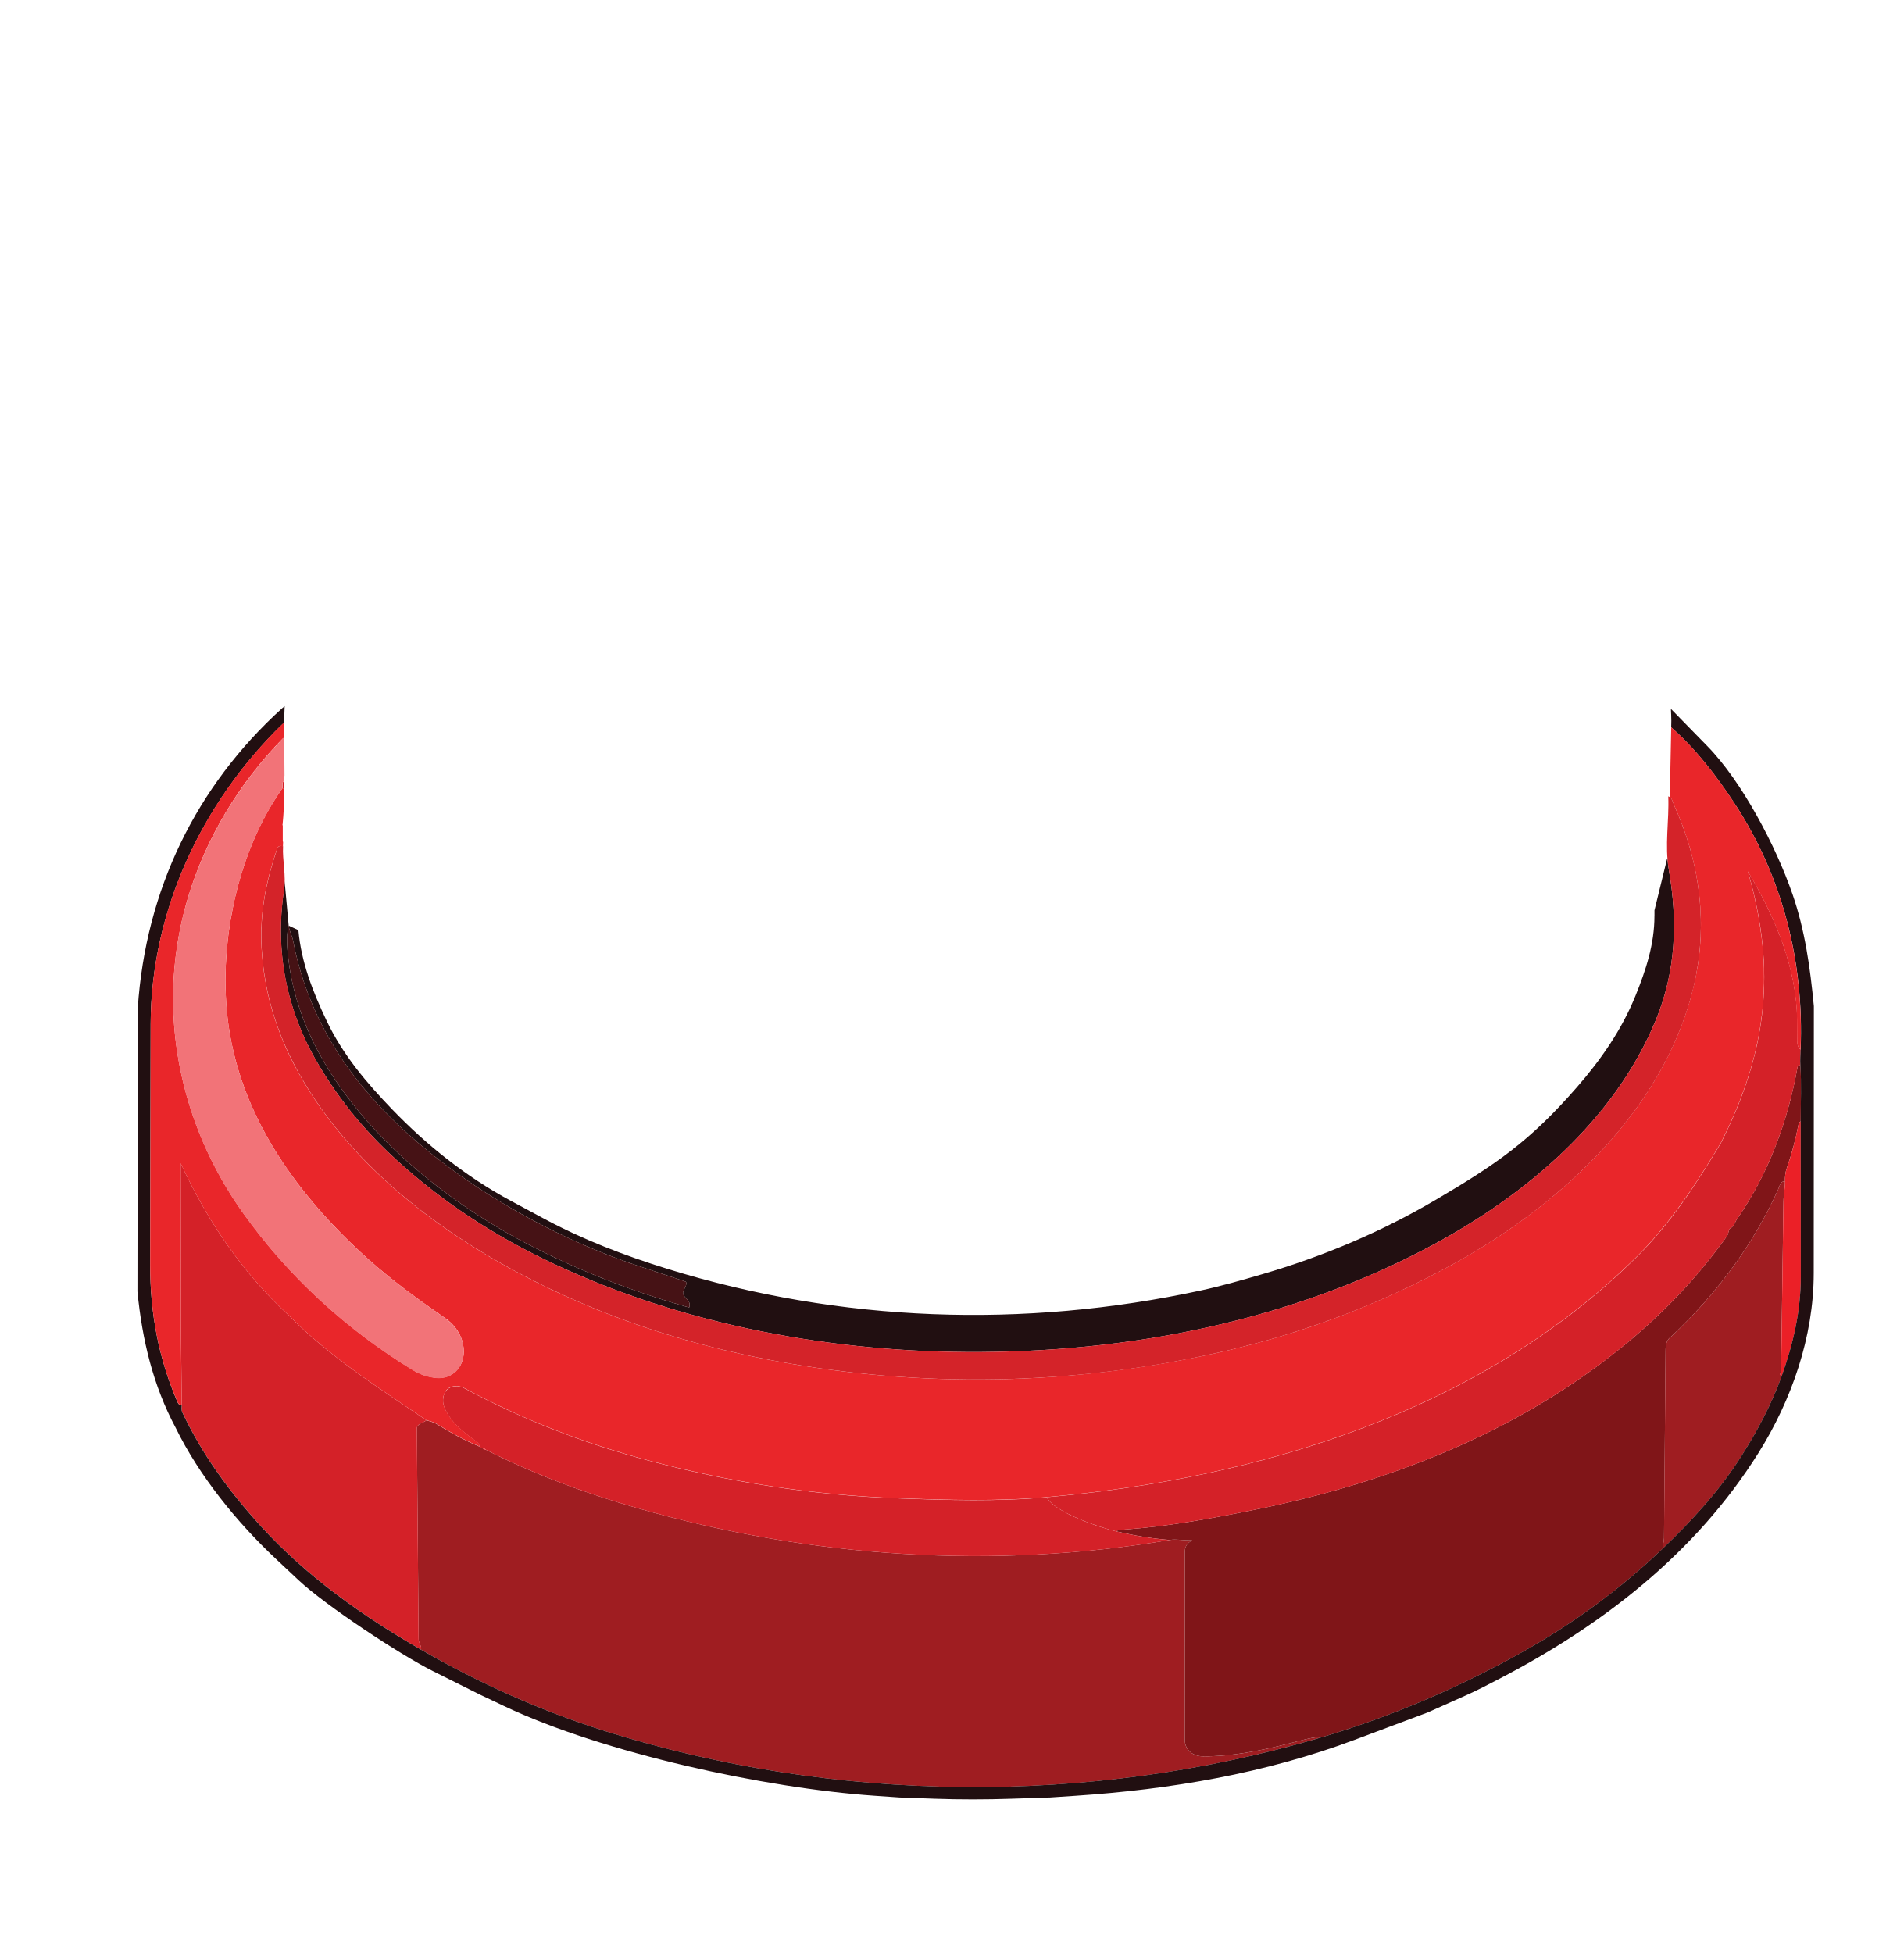
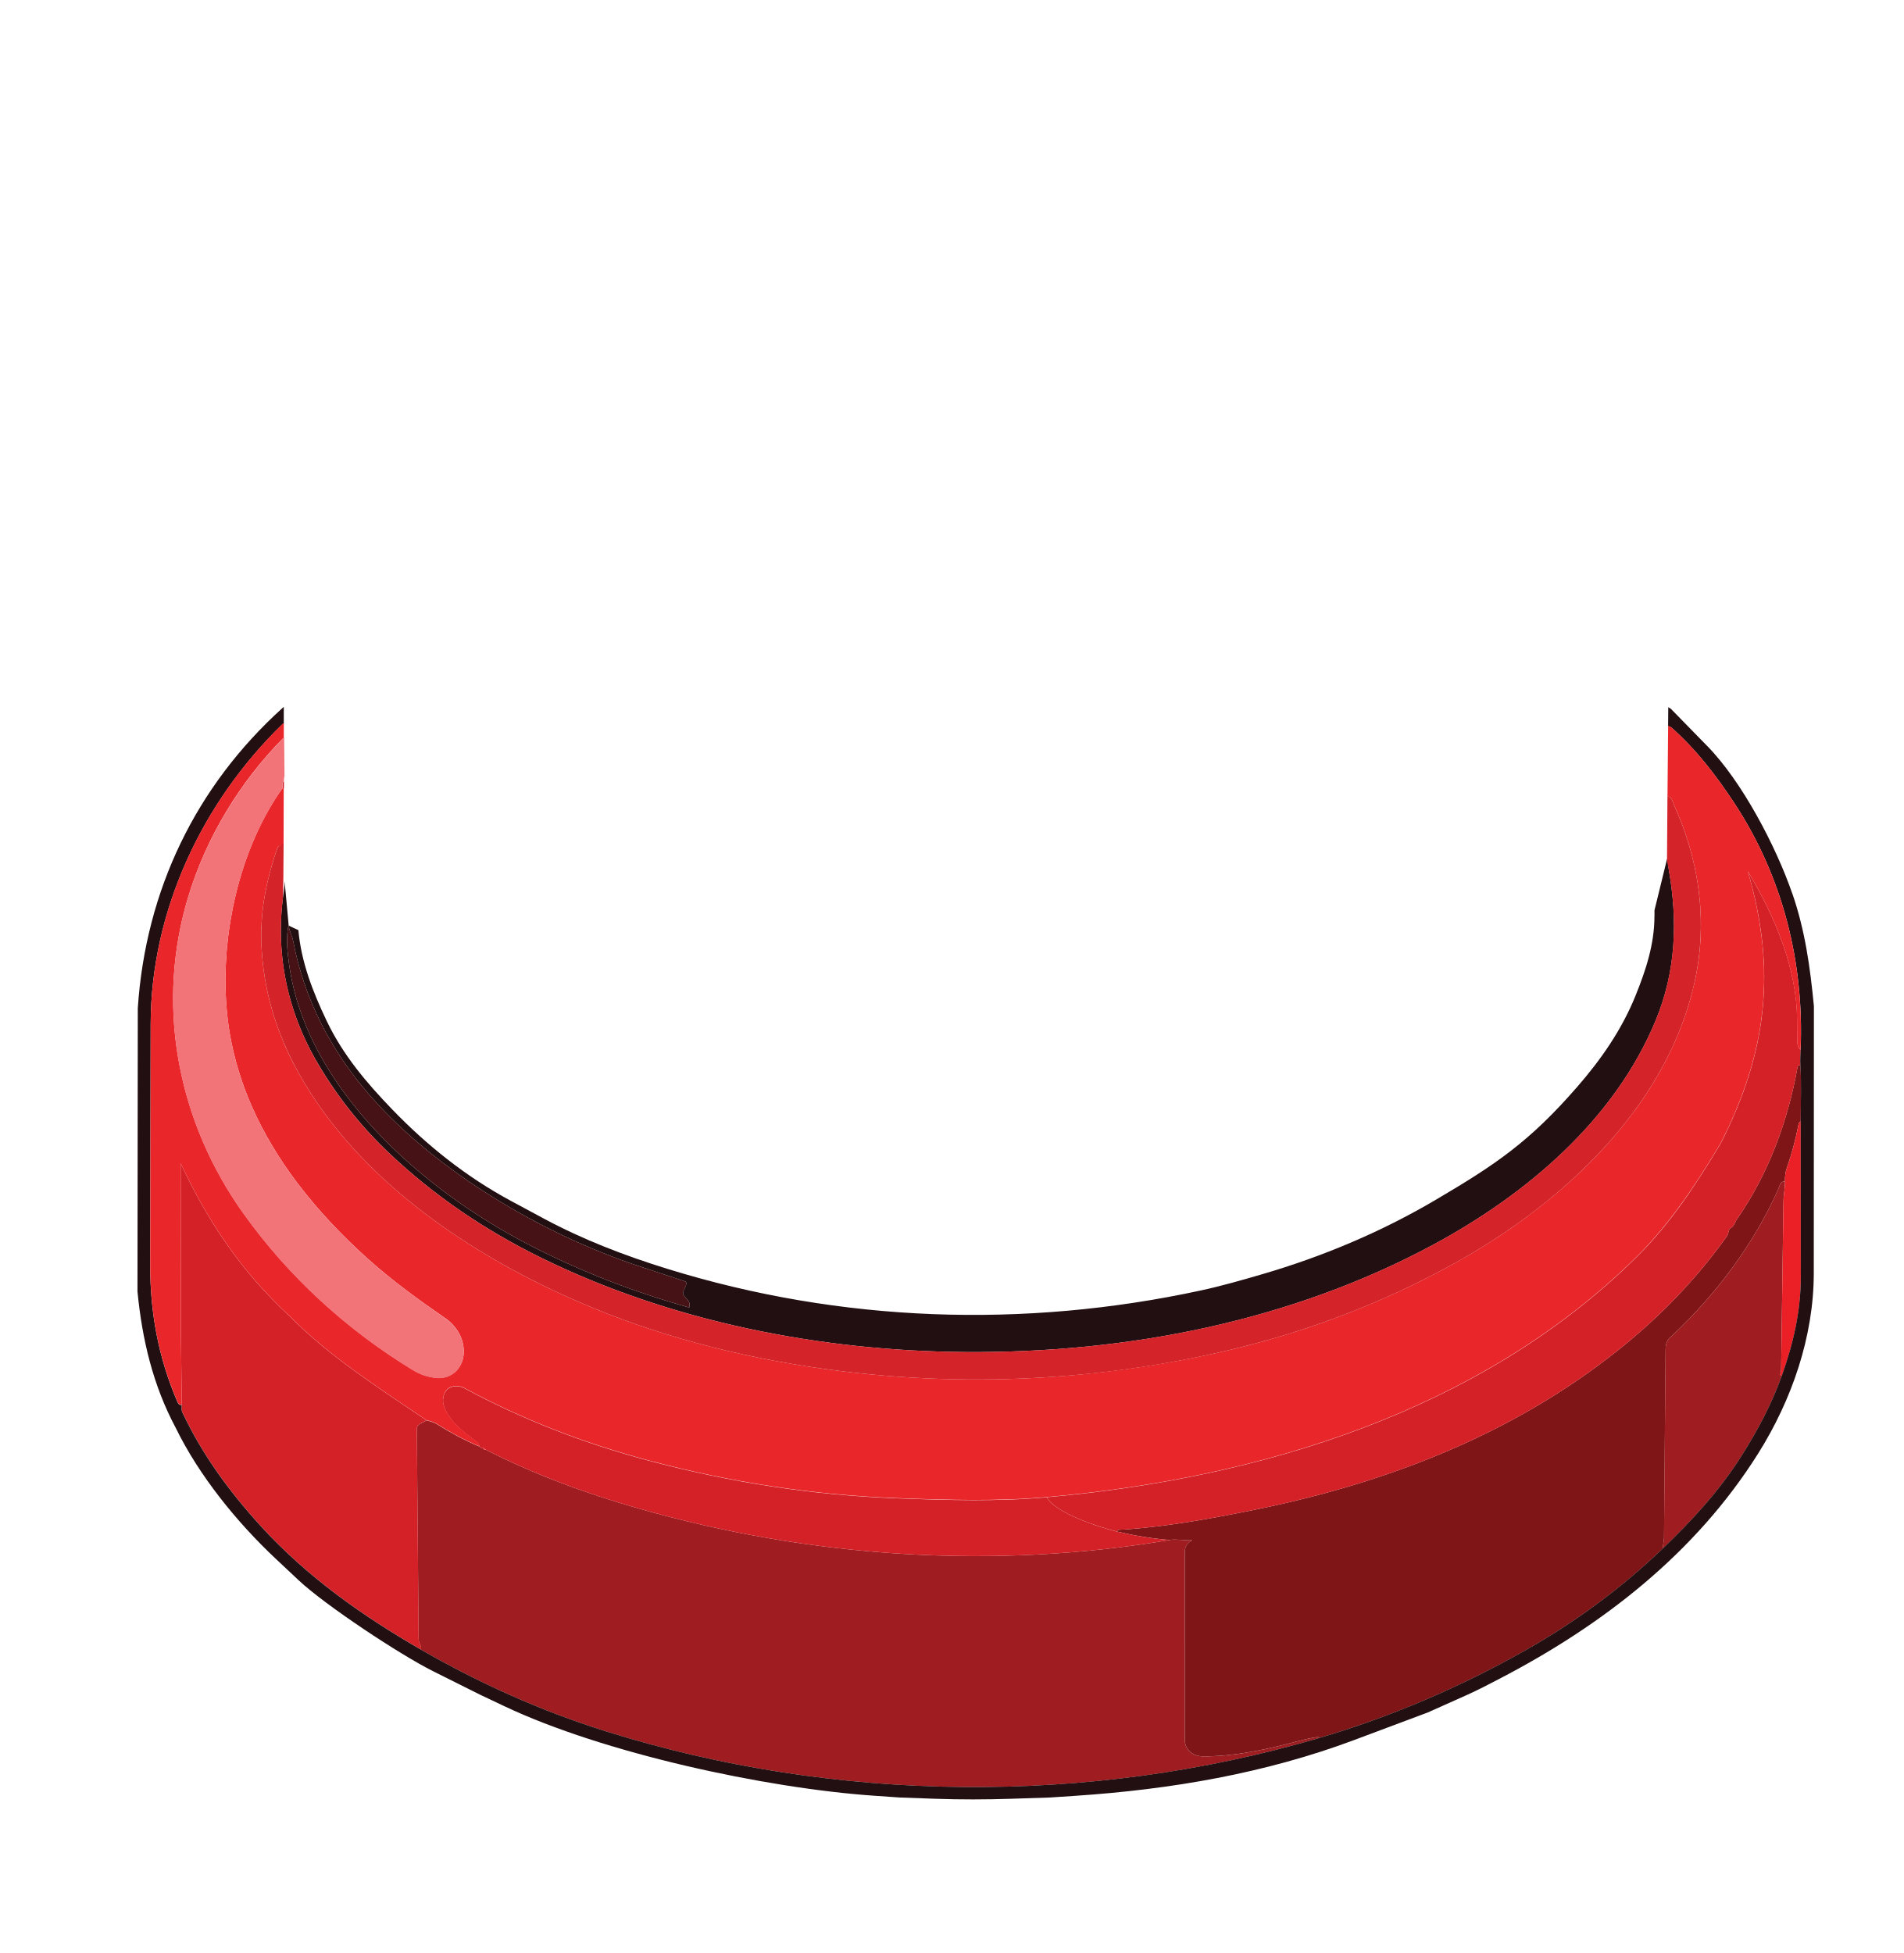
<svg xmlns="http://www.w3.org/2000/svg" id="BASE" viewBox="0 0 589.79 605.11">
  <defs>
    <style>
      .cls-1 {
        fill: #9f1d21;
      }

      .cls-2 {
        fill: #eb2027;
      }

      .cls-3 {
        fill: #210f11;
      }

      .cls-4 {
        fill: #801518;
      }

      .cls-5 {
        fill: #d42329;
      }

      .cls-6 {
        fill: #e9262a;
      }

      .cls-7 {
        fill: #d42128;
      }

      .cls-8 {
        fill: #f27378;
      }

      .cls-9 {
        fill: #461215;
      }
    </style>
  </defs>
  <path class="cls-1" d="M148.43,448.14c.3.13.67.71,1.08.57.2.4.64.51,1.06.5,14.81,7.55,30.6,13.4,47,18.1,53.45,15.32,110.29,19.08,164.83,9.83,2.07-.35,4.27.19,6.92.1-1.46.91-2.25,1.73-2.25,3.63l-.02,58.18c0,3.25,2.59,5.13,5.69,5.14,8.9.02,17.6-1.71,26.28-3.91.67-.17,10.88-3,9.45-1.71-71.03,20.89-149.81,20.14-220.74-2.13-20.27-6.36-39.32-14.95-57.32-25.32.33-1.02-.72-1.97-.73-3.23l-.55-65.19c-.01-1.69,2.17-1.88,2.95-2.63.91.28,2.11.48,3.15,1.12,4.33,2.69,8.67,5.08,13.19,6.96Z" />
  <path class="cls-4" d="M557.76,329.97c.38,5.81.1,11.65.11,17.47-.27.14-.58.43-.68.93-.9,4.61-2.04,8.97-3.59,13.4-.53,1.5-.65,2.91-.61,4.29-1.46-.15-1.58,1.28-2.16,2.57-7.78,17.27-19.13,32.32-32.88,45.29-1.61,1.11-1.94,2.55-1.95,4.51l-.48,58.11c-.01,1.3-.45,2.27-.39,3.26-12.77,12.24-27.03,22.77-42.79,31.67-20.27,11.44-41.72,20.58-63.86,27.09,1.44-1.29-8.78,1.54-9.45,1.71-8.68,2.2-17.39,3.93-26.28,3.91-3.1,0-5.69-1.89-5.69-5.14l.02-58.18c0-1.9.78-2.72,2.25-3.63-2.65.09-4.85-.45-6.92-.1-5.51-.4-11.01-1.36-16.42-2.61.27-.75,1.23-.54,2.15-.6,13.46-.95,26.25-3.27,39.47-5.92,41.57-8.32,80.92-23.4,114.16-50.05,12.73-10.21,23.81-21.73,33.25-34.96.48-.67.49-1.97.9-2.35,1.38-.65,1.52-1.94,2.18-2.88,9.67-13.88,15.77-30.25,18.77-47.09.11-.61.65-.72.89-.7Z" />
  <path class="cls-7" d="M132.09,440.05c-.79.75-2.97.94-2.95,2.63l.55,65.19c.01,1.26,1.06,2.21.73,3.23-18.11-10.44-35.28-22.53-49.65-38.3-9.72-10.67-18.07-22.07-24.23-35.12-.44-.93-.22-1.63-.22-2.38l-.27-21.84-.08-53.03c8.66,18.59,19.2,33.87,33.47,47.11,12.82,12.99,27.93,22.49,42.66,32.51Z" />
  <path class="cls-1" d="M552.99,366.07c.05,1.99-.44,3.94-.47,6.27l-.72,52.07c-.01.76-.69,1.77.2,1.89-3.14,8.77-7.45,16.88-12.58,24.96-6.87,10.83-15.31,19.94-24.3,28.55-.07-.99.38-1.95.39-3.26l.48-58.11c.02-1.96.34-3.4,1.95-4.51,13.75-12.97,25.1-28.01,32.88-45.29.58-1.29.71-2.72,2.16-2.57Z" />
  <path class="cls-2" d="M552,426.3c-.89-.12-.21-1.13-.2-1.89l.72-52.07c.03-2.33.53-4.28.47-6.27-.04-1.38.09-2.79.61-4.29,1.55-4.42,2.69-8.79,3.59-13.4.1-.5.41-.79.68-.93l.03,48.15c0,10.81-2.41,20.92-5.9,30.7Z" />
  <path class="cls-7" d="M87.96,244.33h-.49c.37-.56-.37-1.9.5-2.23l-.02,2.23Z" />
  <path class="cls-7" d="M557.85,325.21c-.77-.53-1.05-1.58-1.05-2.68l-.04-6.42c-.11-16.31-6.86-32.03-15.25-46.11,8.93,30.68,5.92,55.91-8.34,84.11-7.55,12.65-15.68,25.03-26.11,35.33-48.3,47.77-116.53,68.59-182.78,74.46,2.51,4.82,16.69,9.46,21.72,10.62.27-.75,1.23-.54,2.15-.6,13.46-.95,26.25-3.27,39.47-5.92,41.57-8.32,80.92-23.4,114.16-50.05,12.73-10.21,23.81-21.73,33.25-34.96.48-.67.49-1.97.9-2.35,1.38-.65,1.52-1.94,2.18-2.88,9.67-13.88,15.77-30.25,18.77-47.09.11-.61.65-.72.89-.7-.1-1.54.03-3.23.09-4.76Z" />
  <path class="cls-7" d="M324.27,463.91c2.51,4.82,16.69,9.46,21.72,10.62,5.4,1.24,10.9,2.21,16.42,2.61-54.54,9.25-111.38,5.49-164.83-9.83-16.4-4.7-32.18-10.55-47-18.1-.36-.18-.49-.69-1.06-.5-.42.14-.78-.44-1.08-.57.09-.89-.6-1.32-1.41-1.9-3.8-2.75-7.74-5.94-9.43-10.35-.72-1.89-.28-4.23.96-5.39,1.13-1.06,3.37-1.41,5.22-.41,18.06,9.74,36.92,17.04,56.92,22.4,25.4,6.8,51.08,10.8,77.46,11.76,15.61.57,30.92,1.02,46.11-.33Z" />
  <path class="cls-2" d="M150.57,449.21c-.41,0-.86-.1-1.06-.5.57-.19.7.32,1.06.5Z" />
  <g>
    <path class="cls-3" d="M512.55,283.83c0,8.7-2.65,16.73-5.85,24.64-4.33,10.71-10.78,19.9-18.1,28.31-14.74,16.93-25.07,23.95-44,35.08-16.64,9.79-34.6,17.39-53.47,22.91-6.61,1.93-12.77,3.69-19.19,5.08-54.68,11.8-111.43,9.95-165.24-6.73-13.29-4.12-26.09-9.05-38.09-15.49l-10.32-5.55c-13.86-7.45-26.05-17.21-36.77-28.33-7.89-8.19-15.23-16.77-20.34-27.49-4.26-8.94-7.86-18.15-8.74-28.06l-3-1.41c.18,1.74,1.05,3.06,1.36,4.66,3.42,18.1,11.72,34.11,23.8,47.96,20.68,23.72,53.71,43.05,83.2,52.83l14.43,4.78c1.25.41-.74,2.74-.62,3.67.21,1.59,2.65,2.12,1.9,4.43-17.49-4.92-34.04-11.34-50.04-19.65-32.69-16.99-68.62-48.29-73.91-86.71-.58-4.24-1-8.22-.15-12.22l-1.24-13.54c0,.98-.06,1.97-.21,2.96-2.9,18.87.86,37.26,10.61,53.73,6.08,10.28,13.3,19.36,22.04,27.64,13.98,13.23,29.68,23.82,46.96,32.33,40.47,19.91,86.79,28.97,131.82,29.25,49.97.31,100.6-9.53,144.66-33.28,28.96-15.61,56.16-38.66,68.91-69.53,6.28-15.21,6.82-30.7,4.05-46.57-.2-1.14-.33-2.29-.42-3.43l-.16.12-3.87,15.82v1.8Z" />
-     <path class="cls-3" d="M555.29,276.96c-5.1-14.78-15.6-34.78-26.31-45.74l-11.33-11.59c.07,1.26.12,2.5.13,3.73l-.04,1.99c7.61,6.71,13.87,14.82,19.59,23.52,15.02,22.84,21.61,49.35,20.51,76.34-.06,1.54-.19,3.23-.09,4.76.38,5.81.1,11.65.11,17.47l.03,48.15c0,10.81-2.41,20.92-5.9,30.7-3.14,8.77-7.45,16.88-12.58,24.96-6.87,10.83-15.31,19.94-24.3,28.55-12.77,12.24-27.03,22.77-42.79,31.67-20.27,11.44-41.72,20.58-63.86,27.09-71.03,20.89-149.81,20.14-220.74-2.13-20.27-6.36-39.32-14.95-57.32-25.32-18.11-10.44-35.28-22.53-49.65-38.3-9.72-10.67-18.07-22.07-24.23-35.12-.44-.93-.22-1.62-.22-2.38-.83.17-1.14-.46-1.48-1.27-5.75-13.47-8.33-27.39-8.3-42.15l.15-74.59c.07-34.92,15.85-68.66,40.85-92.95.02.02.15-.04.28-.12.14-.08.28-.17.28-.17,0-.74-.03-1.13-.02-1.87.02-1.14.07-2.28.13-3.41l-.76.64c-26.72,24.18-42.3,56.32-44.75,92.9l-.1,87.83c1.47,15.03,4.84,29.12,11.86,42.26,7.26,14.87,19,29.31,30.98,40.55l7.11,6.67c8.2,7.69,31.26,22.98,41.69,28.19l14.44,7.22,7.58,3.59c30.62,14.51,80.76,25.4,114.54,27.74l7.93.55,10.89.39c7.89.28,15.86.26,23.76,0l11.95-.39,7.94-.53c29.49-1.97,58.64-6.93,86.33-17.3l22.75-8.52,12.05-5.39c3.49-1.56,6.54-3.17,9.98-4.96,32.11-16.66,60.88-38.94,80.37-69.98,10.33-16.45,17.16-36.06,17.17-55.75l.04-82.74c-1.16-12.1-2.75-23.5-6.65-34.81Z" />
+     <path class="cls-3" d="M555.29,276.96c-5.1-14.78-15.6-34.78-26.31-45.74l-11.33-11.59c-.33-.21-.6-.39-.82-.53-.01,1.83-.03,3.79-.05,5.84l.96.41c7.61,6.71,13.87,14.82,19.59,23.52,15.02,22.84,21.61,49.35,20.51,76.34-.06,1.54-.19,3.23-.09,4.76.38,5.81.1,11.65.11,17.47l.03,48.15c0,10.81-2.41,20.92-5.9,30.7-3.14,8.77-7.45,16.88-12.58,24.96-6.87,10.83-15.31,19.94-24.3,28.55-12.77,12.24-27.03,22.77-42.79,31.67-20.27,11.44-41.72,20.58-63.86,27.09-71.03,20.89-149.81,20.14-220.74-2.13-20.27-6.36-39.32-14.95-57.32-25.32-18.11-10.44-35.28-22.53-49.65-38.3-9.72-10.67-18.07-22.07-24.23-35.12-.44-.93-.22-1.62-.22-2.38-.83.17-1.14-.46-1.48-1.27-5.75-13.47-8.33-27.39-8.3-42.15l.15-74.59c.07-34.92,15.85-68.66,40.85-92.95.02.02.15-.04.28-.12.04-.03.08-.05.12-.07,0-1.78,0-3.5,0-5.14l-.48.41c-26.72,24.18-42.3,56.32-44.75,92.9l-.1,87.83c1.47,15.03,4.84,29.12,11.86,42.26,7.26,14.87,19,29.31,30.98,40.55l7.11,6.67c8.2,7.69,31.26,22.98,41.69,28.19l14.44,7.22,7.58,3.59c30.62,14.51,80.76,25.4,114.54,27.74l7.93.55,10.89.39c7.89.28,15.86.26,23.76,0l11.95-.39,7.94-.53c29.49-1.97,58.64-6.93,86.33-17.3l22.75-8.52,12.05-5.39c3.49-1.56,6.54-3.17,9.98-4.96,32.11-16.66,60.88-38.94,80.37-69.98,10.33-16.45,17.16-36.06,17.17-55.75l.04-82.74c-1.16-12.1-2.75-23.5-6.65-34.81Z" />
  </g>
  <path class="cls-9" d="M211.61,400.69c.21,1.59,2.65,2.12,1.9,4.43-17.49-4.92-34.04-11.34-50.04-19.65-32.69-16.99-68.62-48.29-73.91-86.71-.59-4.26-1.01-8.25-.14-12.26.11,1.9,1.07,3.27,1.39,4.96,3.42,18.1,11.72,34.11,23.8,47.96,20.68,23.72,53.71,43.05,83.2,52.83l14.43,4.78c1.25.41-.74,2.74-.62,3.67Z" />
-   <path class="cls-6" d="M537.34,248.87c-5.72-8.7-11.98-16.81-19.59-23.52l-.44,21.63c.81.58.98,1.77,1.49,2.89,4.45,9.87,7.2,20.34,7.94,30.99.05.74.09,1.48.12,2.21,0,.22.02.43.03.65.02.7.04,1.4.05,2.1,0,.24,0,.49,0,.73,0,1.19-.03,2.38-.08,3.57-.02.36-.02.73-.05,1.09-.03.48-.07.96-.1,1.44-.04.54-.08,1.08-.13,1.63-.04.43-.09.87-.14,1.3-.07.62-.15,1.25-.23,1.87-.05.36-.1.73-.15,1.09-.14.91-.29,1.82-.45,2.72-.01.08-.03.16-.04.24-.23,1.21-.48,2.42-.76,3.61-.08.36-.18.71-.27,1.07-.2.81-.4,1.62-.61,2.43-.15.54-.31,1.07-.46,1.6-.18.61-.35,1.21-.54,1.82-.2.64-.41,1.28-.63,1.92-.16.47-.31.94-.48,1.41-.26.73-.52,1.45-.8,2.17-.14.36-.27.72-.41,1.08-.31.79-.63,1.58-.96,2.37-.11.27-.23.54-.34.8-.37.85-.74,1.69-1.13,2.53-.09.19-.18.38-.27.57-.42.89-.85,1.78-1.29,2.66-1.28,2.54-2.66,5.03-4.13,7.47-1.78,2.95-3.7,5.83-5.73,8.63-.04.05-.07.1-.11.15-3.06,4.19-6.38,8.22-9.92,12.07-.09.1-.18.19-.27.29-2.33,2.52-4.75,4.96-7.24,7.32-.13.12-.26.25-.4.37-1.17,1.1-2.35,2.18-3.55,3.24-.08.07-.16.15-.24.22-1.29,1.14-2.6,2.26-3.92,3.36-.09.08-.19.15-.28.23-1.18.98-2.37,1.94-3.58,2.89-.24.19-.47.37-.71.56-2.59,2.02-5.23,3.97-7.91,5.84-.29.2-.58.4-.86.6-1.13.78-2.27,1.55-3.42,2.31-.22.15-.44.3-.67.44-1.35.88-2.7,1.75-4.07,2.6-.21.13-.43.26-.64.39-1.17.72-2.34,1.43-3.52,2.12-.3.17-.59.35-.89.52-1.37.8-2.74,1.59-4.12,2.35-7.48,4.14-15.12,7.89-22.91,11.28-7.89,3.44-15.94,6.5-24.14,9.18-7.4,2.42-14.92,4.53-22.57,6.33-10,2.36-20.09,4.24-30.23,5.69-12.59,1.79-25.26,2.91-37.96,3.28-22.93.68-45.92-.95-68.62-4.9-25.7-4.47-50.42-11.89-73.85-23.14-30.67-14.73-60.55-36.39-77.44-66.4-.22-.39-.43-.79-.64-1.18v.03c-1.55-2.83-2.95-5.7-4.19-8.61,0-.01,0-.02,0-.04-4.23-9.96-6.61-20.39-6.95-31.41-.04-1.18-.04-2.35,0-3.52,0-.08,0-.17,0-.25.03-1.04.09-2.08.16-3.11.01-.17.02-.34.04-.51.58-7.03,2.22-13.86,4.49-20.62.21-.63.34-1.12.75-1.37.37-.22.86-.13,1.27-.05.03-.44.03-.87.05-1.31-.04-.07-.06-.14-.1-.21v-4.96l-.16-.11s.07-.06.1-.09c.17-1.67.29-3.35.38-5.02,0-2.06,0-4.13.02-6.2h-.49c-7.36,10.4-12.47,23.18-15.22,36.5h0c-.05.23-.08.46-.13.69-.25,1.23-.48,2.46-.69,3.69-.05.32-.1.64-.15.96-.19,1.23-.38,2.47-.53,3.7-.05.38-.08.76-.13,1.14-.13,1.17-.26,2.34-.36,3.51-.04.52-.07,1.03-.1,1.55-.07,1.03-.15,2.06-.19,3.09-.03.74-.04,1.47-.05,2.21-.02.81-.05,1.62-.05,2.42,0,1.09.03,2.17.07,3.25.01.45.01.91.03,1.36.14,3.13.41,6.23.83,9.26.27,1.96.61,3.9,1.01,5.82,0,.04.02.08.03.12.19.89.38,1.78.6,2.67.03.13.06.25.09.37.19.8.4,1.6.61,2.39.04.16.09.32.14.49.21.76.43,1.51.66,2.26.05.17.11.35.16.52.23.74.47,1.48.72,2.21.06.17.11.34.17.51.26.75.52,1.49.79,2.23.05.15.11.3.16.44.29.77.59,1.54.9,2.3.04.11.09.22.13.33.33.82.68,1.64,1.04,2.45.02.05.04.1.06.14,3.72,8.44,8.55,16.37,14.15,23.77h0s.02.02.03.03c.72.95,1.46,1.9,2.21,2.84.15.19.3.38.46.57.76.95,1.54,1.89,2.33,2.82.03.04.07.08.1.12.74.88,1.5,1.74,2.26,2.6.2.22.39.44.59.66.79.88,1.59,1.75,2.39,2.62.08.08.16.16.24.25.73.78,1.47,1.55,2.22,2.31.25.26.5.51.75.77.75.76,1.51,1.51,2.27,2.26.19.19.38.37.57.55.7.67,1.4,1.34,2.1,2,.3.28.61.57.91.85.68.63,1.37,1.26,2.06,1.88.15.13.29.27.44.4,7.56,6.75,15.4,12.45,23.7,18.17.89.61,1.7,1.31,2.42,2.07,2.15,2.29,3.45,5.19,3.43,8.41-.03,4.88-3.63,8.53-8.52,8.08-2.6-.24-4.96-1.04-7.28-2.45-20.57-12.53-38.46-28.91-52.47-48.5-1.77-2.47-3.43-5-4.99-7.58-.08-.13-.17-.26-.25-.4-.43-.72-.85-1.44-1.26-2.17-.11-.2-.23-.39-.34-.58-.39-.69-.77-1.39-1.14-2.08-.13-.24-.26-.47-.39-.71-.36-.68-.71-1.37-1.06-2.05-.13-.26-.26-.51-.39-.77-.34-.68-.66-1.36-.98-2.04-.13-.27-.26-.54-.39-.82-.31-.67-.61-1.35-.91-2.03-.12-.28-.25-.57-.38-.85-.29-.68-.57-1.36-.85-2.04-.12-.29-.24-.58-.35-.86-.27-.69-.54-1.37-.8-2.06-.11-.29-.22-.58-.33-.87-.25-.69-.5-1.39-.74-2.08-.1-.29-.21-.58-.3-.88-.24-.7-.46-1.4-.68-2.1-.09-.29-.19-.58-.28-.88-.22-.71-.42-1.42-.63-2.13-.08-.29-.17-.58-.25-.87-.2-.72-.39-1.44-.57-2.16-.07-.29-.15-.57-.22-.86-.18-.73-.35-1.46-.52-2.19-.06-.28-.13-.56-.19-.84-.16-.74-.32-1.49-.46-2.23-.05-.27-.11-.55-.16-.82-.14-.75-.28-1.51-.41-2.27-.04-.26-.09-.53-.13-.79-.12-.77-.24-1.54-.35-2.31-.04-.25-.07-.51-.11-.76-.1-.78-.2-1.56-.29-2.35-.03-.24-.05-.49-.08-.73-.08-.8-.16-1.59-.22-2.39-.02-.23-.04-.47-.06-.7-.06-.81-.12-1.62-.16-2.43-.01-.22-.02-.44-.03-.66-.04-.83-.07-1.65-.09-2.48,0-.21,0-.41-.01-.62-.02-.84-.02-1.68-.02-2.53,0-.19,0-.38,0-.57,0-.86.02-1.72.05-2.58,0-.17.01-.34.02-.51.03-.88.07-1.76.13-2.64,0-.15.02-.3.03-.45.06-.9.13-1.8.21-2.7.01-.13.02-.25.04-.38.09-.92.18-1.85.3-2.77.01-.1.03-.2.04-.3.12-.95.24-1.9.39-2.85.01-.07.02-.14.03-.21.15-.98.31-1.96.49-2.94,0-.03.01-.06.02-.09.56-3.08,1.25-6.16,2.09-9.22h0c.23-.86.47-1.71.73-2.57,5.58-18.62,16.01-35.76,29.42-49.41,0-.08.16-.1.42-.1-.01-1.56,0-3.12,0-4.68-.16.09-.33.18-.53.29-25.01,24.29-40.78,58.02-40.85,92.95l-.15,74.59c-.03,14.76,2.54,28.68,8.3,42.15.35.81.65,1.44,1.48,1.27h0s0-.01.01-.01l-.27-21.84-.08-52.98c8.66,18.57,19.19,33.84,33.45,47.07,12.82,12.99,27.93,22.49,42.66,32.51.91.28,2.11.48,3.15,1.12,4.33,2.69,8.67,5.08,13.19,6.96,0,0,0-.02,0-.02,0,0,.01,0,.02,0,.09-.89-.6-1.31-1.41-1.9-3.81-2.75-7.74-5.94-9.43-10.35-.72-1.89-.27-4.23.96-5.39.14-.13.29-.25.46-.35,1.21-.76,3.13-.92,4.75-.05,18.06,9.74,36.92,17.04,56.92,22.4,25.4,6.8,51.08,10.8,77.46,11.76,15.61.57,30.92,1.02,46.11-.33,66.26-5.87,134.48-26.69,182.78-74.46,2.49-2.46,4.84-5.05,7.1-7.73,7.18-8.52,13.27-17.99,19.02-27.62.09-.17.16-.34.25-.51.57-1.13,1.11-2.26,1.65-3.38.18-.37.36-.75.53-1.12.55-1.19,1.08-2.38,1.59-3.56.18-.41.35-.82.52-1.23.49-1.17.97-2.34,1.42-3.51.15-.39.3-.78.44-1.17.41-1.1.81-2.19,1.19-3.28.13-.39.26-.78.39-1.17.34-1.03.67-2.05.98-3.08.11-.37.23-.75.34-1.12.33-1.15.64-2.3.94-3.45.11-.42.21-.83.31-1.25.28-1.14.53-2.28.77-3.42.08-.4.16-.81.24-1.21.22-1.12.42-2.24.6-3.36.06-.37.11-.74.16-1.11.15-1.01.28-2.02.4-3.03.04-.36.09-.72.13-1.08.12-1.16.22-2.32.29-3.49.03-.42.06-.84.08-1.26.06-1.15.11-2.3.13-3.46,0-.42.01-.85.01-1.27,0-1.18,0-2.35-.03-3.54-.01-.37-.03-.74-.05-1.11-.04-1.01-.1-2.02-.17-3.03-.03-.4-.05-.79-.08-1.19-.09-1.16-.21-2.33-.35-3.5-.05-.47-.11-.93-.17-1.4-.15-1.16-.31-2.33-.5-3.5-.08-.5-.17-1.01-.25-1.51-.2-1.16-.41-2.33-.65-3.51-.03-.16-.05-.31-.09-.47h-.01c-.73-3.54-1.62-7.13-2.69-10.81,8.39,14.07,15.14,29.79,15.25,46.11l.04,6.42c0,1.1.29,2.14,1.05,2.68,1.1-26.99-5.49-53.5-20.51-76.34Z" />
+   <path class="cls-6" d="M537.34,248.87c-5.72-8.7-11.98-16.81-19.59-23.52l-.96-.52c-.06,6.68-.13,14.35-.2,21.87l.72.27c.81.58.98,1.77,1.49,2.89,4.45,9.87,7.2,20.34,7.94,30.99.05.74.09,1.48.12,2.21,0,.22.02.43.03.65.02.7.04,1.4.05,2.1,0,.24,0,.49,0,.73,0,1.19-.03,2.38-.08,3.57-.02.36-.02.73-.05,1.09-.03.48-.07.96-.1,1.44-.04.54-.08,1.08-.13,1.63-.04.43-.09.87-.14,1.3-.07.62-.15,1.25-.23,1.87-.05.36-.1.73-.15,1.09-.14.91-.29,1.82-.45,2.72-.01.08-.03.16-.04.24-.23,1.21-.48,2.42-.76,3.61-.08.36-.18.71-.27,1.07-.2.81-.4,1.62-.61,2.43-.15.54-.31,1.07-.46,1.6-.18.61-.35,1.21-.54,1.82-.2.64-.41,1.28-.63,1.92-.16.47-.31.94-.48,1.41-.26.73-.52,1.45-.8,2.17-.14.36-.27.72-.41,1.08-.31.79-.63,1.58-.96,2.37-.11.27-.23.54-.34.8-.37.85-.74,1.69-1.13,2.53-.09.19-.18.38-.27.57-.42.89-.85,1.78-1.29,2.66-1.28,2.54-2.66,5.03-4.13,7.47-1.78,2.95-3.7,5.83-5.73,8.63-.04.05-.07.1-.11.15-3.06,4.19-6.38,8.22-9.92,12.07-.09.1-.18.19-.27.29-2.33,2.52-4.75,4.96-7.24,7.32-.13.12-.26.25-.4.37-1.17,1.1-2.35,2.18-3.55,3.24-.08.07-.16.15-.24.22-1.29,1.14-2.6,2.26-3.92,3.36-.09.08-.19.15-.28.23-1.18.98-2.37,1.94-3.58,2.89-.24.19-.47.37-.71.56-2.59,2.02-5.23,3.97-7.91,5.84-.29.2-.58.4-.86.6-1.13.78-2.27,1.55-3.42,2.31-.22.15-.44.3-.67.44-1.35.88-2.7,1.75-4.07,2.6-.21.13-.43.26-.64.39-1.17.72-2.34,1.43-3.52,2.12-.3.17-.59.35-.89.52-1.37.8-2.74,1.59-4.12,2.35-7.48,4.14-15.12,7.89-22.91,11.28-7.89,3.44-15.94,6.5-24.14,9.18-7.4,2.42-14.92,4.53-22.57,6.33-10,2.36-20.09,4.24-30.23,5.69-12.59,1.79-25.26,2.91-37.96,3.28-22.93.68-45.92-.95-68.62-4.9-25.7-4.47-50.42-11.89-73.85-23.14-30.67-14.73-60.55-36.39-77.44-66.4-.22-.39-.43-.79-.64-1.18v.03c-1.55-2.83-2.95-5.7-4.19-8.61,0-.01,0-.02,0-.04-4.23-9.96-6.61-20.39-6.95-31.41-.04-1.18-.04-2.35,0-3.52,0-.08,0-.17,0-.25.03-1.04.09-2.08.16-3.11.01-.17.02-.34.04-.51.58-7.03,2.22-13.86,4.49-20.62.21-.63.34-1.12.75-1.37.23-.14.9-.39,1.47-.54.03-5.22.04-11.24.05-17.4h-.45c-7.36,10.4-12.47,23.18-15.22,36.5h0c-.05.23-.08.46-.13.69-.25,1.23-.48,2.46-.69,3.69-.05.32-.1.64-.15.96-.19,1.23-.38,2.47-.53,3.7-.05.38-.08.76-.13,1.14-.13,1.17-.26,2.34-.36,3.51-.04.52-.07,1.03-.1,1.55-.07,1.03-.15,2.06-.19,3.09-.03.74-.04,1.47-.05,2.21-.02.81-.05,1.62-.05,2.42,0,1.09.03,2.17.07,3.25.01.45.01.91.03,1.36.14,3.13.41,6.23.83,9.26.27,1.96.61,3.9,1.01,5.82,0,.04.02.08.03.12.19.89.38,1.78.6,2.67.03.13.06.25.09.37.19.8.4,1.6.61,2.39.04.16.09.32.14.49.21.76.43,1.51.66,2.26.05.17.11.35.16.52.23.74.47,1.48.72,2.21.06.17.11.34.17.51.26.75.52,1.49.79,2.23.05.15.11.3.16.44.29.77.59,1.54.9,2.3.04.11.09.22.13.33.33.82.68,1.64,1.04,2.45.02.05.04.1.06.14,3.72,8.44,8.55,16.37,14.15,23.77h0s.02.02.03.03c.72.95,1.46,1.9,2.21,2.84.15.19.3.38.46.57.76.95,1.54,1.89,2.33,2.82.03.04.07.08.1.12.74.88,1.5,1.74,2.26,2.6.2.22.39.44.59.66.79.88,1.59,1.75,2.39,2.62.08.08.16.16.24.25.73.78,1.47,1.55,2.22,2.31.25.26.5.51.75.77.75.76,1.51,1.51,2.27,2.26.19.19.38.37.57.55.7.67,1.4,1.34,2.1,2,.3.28.61.57.91.85.68.63,1.37,1.26,2.06,1.88.15.13.29.27.44.4,7.56,6.75,15.4,12.45,23.7,18.17.89.61,1.7,1.31,2.42,2.07,2.15,2.29,3.45,5.19,3.43,8.41-.03,4.88-3.63,8.53-8.52,8.08-2.6-.24-4.96-1.04-7.28-2.45-20.57-12.53-38.46-28.91-52.47-48.5-1.77-2.47-3.43-5-4.99-7.58-.08-.13-.17-.26-.25-.4-.43-.72-.85-1.44-1.26-2.17-.11-.2-.23-.39-.34-.58-.39-.69-.77-1.39-1.14-2.08-.13-.24-.26-.47-.39-.71-.36-.68-.71-1.37-1.06-2.05-.13-.26-.26-.51-.39-.77-.34-.68-.66-1.36-.98-2.04-.13-.27-.26-.54-.39-.82-.31-.67-.61-1.35-.91-2.03-.12-.28-.25-.57-.38-.85-.29-.68-.57-1.36-.85-2.04-.12-.29-.24-.58-.35-.86-.27-.69-.54-1.37-.8-2.06-.11-.29-.22-.58-.33-.87-.25-.69-.5-1.39-.74-2.08-.1-.29-.21-.58-.3-.88-.24-.7-.46-1.4-.68-2.1-.09-.29-.19-.58-.28-.88-.22-.71-.42-1.42-.63-2.13-.08-.29-.17-.58-.25-.87-.2-.72-.39-1.44-.57-2.16-.07-.29-.15-.57-.22-.86-.18-.73-.35-1.46-.52-2.19-.06-.28-.13-.56-.19-.84-.16-.74-.32-1.49-.46-2.23-.05-.27-.11-.55-.16-.82-.14-.75-.28-1.51-.41-2.27-.04-.26-.09-.53-.13-.79-.12-.77-.24-1.54-.35-2.31-.04-.25-.07-.51-.11-.76-.1-.78-.2-1.56-.29-2.35-.03-.24-.05-.49-.08-.73-.08-.8-.16-1.59-.22-2.39-.02-.23-.04-.47-.06-.7-.06-.81-.12-1.62-.16-2.43-.01-.22-.02-.44-.03-.66-.04-.83-.07-1.65-.09-2.48,0-.21,0-.41-.01-.62-.02-.84-.02-1.68-.02-2.53,0-.19,0-.38,0-.57,0-.86.02-1.72.05-2.58,0-.17.01-.34.02-.51.03-.88.07-1.76.13-2.64,0-.15.02-.3.03-.45.06-.9.13-1.8.21-2.7.01-.13.02-.25.04-.38.09-.92.18-1.85.3-2.77.01-.1.03-.2.04-.3.12-.95.24-1.9.39-2.85.01-.07.02-.14.03-.21.15-.98.31-1.96.49-2.94,0-.03.01-.06.02-.09.56-3.08,1.25-6.16,2.09-9.22h0c.23-.86.47-1.71.73-2.57,5.58-18.62,16.01-35.76,29.42-49.41,0-.07.11-.09.3-.1,0-1.57,0-3.12,0-4.62-.13.07-.25.14-.4.22-25.01,24.29-40.78,58.02-40.85,92.95l-.15,74.59c-.03,14.76,2.54,28.68,8.3,42.15.35.81.65,1.44,1.48,1.27h0s0-.01.01-.01l-.27-21.84-.08-52.98c8.66,18.57,19.19,33.84,33.45,47.07,12.82,12.99,27.93,22.49,42.66,32.51.91.28,2.11.48,3.15,1.12,4.33,2.69,8.67,5.08,13.19,6.96,0,0,0-.02,0-.02,0,0,.01,0,.02,0,.09-.89-.6-1.31-1.41-1.9-3.81-2.75-7.74-5.94-9.43-10.35-.72-1.89-.27-4.23.96-5.39.14-.13.29-.25.46-.35,1.21-.76,3.13-.92,4.75-.05,18.06,9.74,36.92,17.04,56.92,22.4,25.4,6.8,51.08,10.8,77.46,11.76,15.61.57,30.92,1.02,46.11-.33,66.26-5.87,134.48-26.69,182.78-74.46,2.49-2.46,4.84-5.05,7.1-7.73,7.18-8.52,13.27-17.99,19.02-27.62.09-.17.16-.34.25-.51.57-1.13,1.11-2.26,1.65-3.38.18-.37.36-.75.53-1.12.55-1.19,1.08-2.38,1.59-3.56.18-.41.35-.82.52-1.23.49-1.17.97-2.34,1.42-3.51.15-.39.3-.78.44-1.17.41-1.1.81-2.19,1.19-3.28.13-.39.26-.78.39-1.17.34-1.03.67-2.05.98-3.08.11-.37.23-.75.34-1.12.33-1.15.64-2.3.94-3.45.11-.42.21-.83.31-1.25.28-1.14.53-2.28.77-3.42.08-.4.16-.81.24-1.21.22-1.12.42-2.24.6-3.36.06-.37.11-.74.16-1.11.15-1.01.28-2.02.4-3.03.04-.36.09-.72.13-1.08.12-1.16.22-2.32.29-3.49.03-.42.06-.84.08-1.26.06-1.15.11-2.3.13-3.46,0-.42.01-.85.01-1.27,0-1.18,0-2.35-.03-3.54-.01-.37-.03-.74-.05-1.11-.04-1.01-.1-2.02-.17-3.03-.03-.4-.05-.79-.08-1.19-.09-1.16-.21-2.33-.35-3.5-.05-.47-.11-.93-.17-1.4-.15-1.16-.31-2.33-.5-3.5-.08-.5-.17-1.01-.25-1.51-.2-1.16-.41-2.33-.65-3.51-.03-.16-.05-.31-.09-.47h-.01c-.73-3.54-1.62-7.13-2.69-10.81,8.39,14.07,15.14,29.79,15.25,46.11l.04,6.42c0,1.1.29,2.14,1.05,2.68,1.1-26.99-5.49-53.5-20.51-76.34Z" />
  <path class="cls-8" d="M137.85,408.38c-1.35-.93-2.68-1.86-4-2.79-5.91-4.17-11.6-8.41-17.13-13.14-.86-.74-1.72-1.48-2.57-2.24-.1-.09-.2-.18-.3-.27-.75-.67-1.5-1.35-2.24-2.04-.29-.26-.57-.53-.85-.79-.73-.68-1.46-1.37-2.18-2.07-.17-.17-.34-.33-.51-.5-.77-.75-1.53-1.5-2.28-2.27-.26-.26-.51-.52-.76-.78-.73-.75-1.46-1.5-2.18-2.26-.09-.1-.19-.2-.28-.3-.8-.85-1.58-1.71-2.36-2.58-.21-.24-.43-.48-.64-.72-.73-.82-1.45-1.65-2.16-2.48-.06-.08-.13-.15-.19-.23-.77-.91-1.52-1.83-2.27-2.75-.18-.22-.36-.45-.54-.67-.7-.87-1.38-1.75-2.06-2.64-1.57-2.07-3.08-4.18-4.52-6.33-.52-.77-1.03-1.55-1.53-2.33-.01-.02-.02-.03-.03-.05-2.08-3.26-4-6.6-5.74-10.04-.01-.02-.02-.04-.03-.06-.41-.8-.8-1.61-1.19-2.43-.09-.19-.17-.38-.26-.56-.3-.65-.6-1.3-.89-1.95-.12-.27-.24-.55-.36-.82-.25-.57-.49-1.15-.73-1.72-.13-.33-.27-.66-.4-.99-.21-.53-.42-1.05-.62-1.58-.14-.37-.28-.74-.41-1.12-.18-.49-.36-.98-.53-1.48-.14-.41-.28-.81-.42-1.22-.16-.47-.31-.93-.45-1.4-.14-.44-.27-.87-.41-1.31-.13-.44-.26-.89-.39-1.33-.13-.47-.26-.93-.39-1.4-.11-.42-.22-.84-.32-1.26-.13-.5-.25-.99-.37-1.49-.09-.39-.17-.78-.26-1.17-.12-.53-.24-1.07-.35-1.61-.07-.33-.12-.66-.19-.99-.11-.6-.23-1.2-.34-1.81-.01-.08-.02-.16-.04-.24-.14-.83-.27-1.65-.38-2.49-.18-1.29-.32-2.59-.45-3.9-.02-.19-.05-.38-.07-.57-.11-1.2-.18-2.42-.25-3.63-.02-.31-.05-.63-.06-.94-.06-1.33-.09-2.68-.1-4.02,0-.19-.01-.38-.01-.57,0-1.46.03-2.94.08-4.41,0-.07,0-.13,0-.2.25-6.19,1.02-12.45,2.29-18.6h0c2.76-13.31,7.87-26.1,15.22-36.51.37-.55-.37-1.89.5-2.22,0-.55.08-1.17.19-1.85h0c0-2.01-.03-4.02-.05-6.03-.02-1.77-.04-3.54-.06-5.31,0,0,0,0,0,0h0c0-.06,0-.12,0-.18-.02-.1-.14-.11-.21-.08-.25.12-.72.72-.91.92-13.07,13.54-23.23,30.4-28.72,48.7-10.09,33.63-3.08,69.39,17.2,97.74,13.14,18.37,29.68,33.91,48.65,46.11,1.27.81,2.54,1.61,3.83,2.4,2.32,1.41,4.68,2.21,7.28,2.45,4.88.45,8.48-3.2,8.52-8.08.04-4.3-2.28-8.03-5.85-10.49Z" />
-   <path class="cls-5" d="M525.61,301.24c.16-.88.31-1.76.44-2.64.07-.44.12-.87.18-1.31.07-.52.14-1.04.19-1.57.06-.54.12-1.07.17-1.61.03-.36.06-.73.09-1.09,1.18-14.8-1.75-29.55-7.88-43.15-.59-1.32-.72-2.73-1.97-3.14.31,7.39-1.15,15.2.18,22.8.66,3.79,1.13,7.55,1.38,11.3h0c.04.65.08,1.31.11,1.96,0,.15.01.3.02.46.03.64.05,1.28.06,1.92,0,.16,0,.31,0,.47.03,1.93,0,3.85-.11,5.77-.02.29-.03.57-.05.86-.03.52-.07,1.04-.12,1.57-.03.35-.06.69-.1,1.04-.05.49-.09.98-.15,1.47-.09.75-.18,1.5-.29,2.25-.06.39-.13.79-.19,1.18-.08.48-.16.97-.25,1.45-.07.39-.15.77-.22,1.15-.1.52-.22,1.05-.33,1.57-.07.33-.14.66-.22.99-.2.84-.41,1.67-.63,2.5-.04.15-.09.29-.13.43-.21.73-.42,1.47-.65,2.2-.08.25-.16.5-.24.75-.22.67-.45,1.35-.69,2.02-.07.21-.15.41-.22.62-.33.88-.67,1.76-1.03,2.64-12.75,30.87-39.95,53.91-68.91,69.53-44.06,23.75-94.69,33.59-144.66,33.28-45.03-.28-91.35-9.33-131.82-29.25-5.59-2.75-11.01-5.72-16.26-8.93-10.99-6.71-21.24-14.45-30.7-23.4-8.74-8.28-15.96-17.36-22.04-27.64-.18-.3-.35-.61-.52-.92-.39-.67-.77-1.34-1.14-2.02-.25-.46-.48-.93-.73-1.4-.28-.53-.56-1.07-.82-1.61-.25-.52-.49-1.04-.73-1.56-.23-.49-.46-.98-.68-1.47-.25-.56-.48-1.12-.72-1.68-.19-.46-.38-.91-.56-1.37-.24-.6-.46-1.2-.68-1.8-.16-.42-.31-.84-.46-1.26-.22-.64-.44-1.28-.65-1.93-.12-.38-.24-.75-.36-1.13-.21-.69-.42-1.38-.61-2.08-.09-.32-.17-.63-.25-.95-.2-.76-.4-1.52-.57-2.28-.05-.23-.1-.45-.15-.68-.19-.85-.38-1.71-.54-2.57-.01-.07-.02-.13-.03-.2-1.33-7.16-1.68-14.51-.98-21.95.15-1.63.34-3.26.59-4.9.72-4.7-.54-9.38-.29-13.74-.41-.09-.9-.18-1.27.05-.41.25-.54.74-.75,1.37-1.9,5.65-3.36,11.36-4.12,17.19h-.01c-.16,1.2-.27,2.4-.37,3.61,0,.03,0,.05,0,.08-.18,2.35-.26,4.73-.19,7.13.45,14.69,4.54,28.33,11.78,41.2,16.89,30.01,46.77,51.67,77.44,66.4,23.43,11.25,48.15,18.67,73.85,23.14,45.39,7.9,91.99,6.53,136.81-4.07,24.48-5.79,47.7-14.67,69.62-26.79,31.47-17.41,61.95-44.83,72.66-80.09.99-3.24,1.82-6.55,2.45-9.92.02-.09.03-.18.04-.27Z" />
+   <path class="cls-5" d="M518.79,249.87c-.59-1.32-.72-2.73-1.97-3.14-.08-.02-.16-.05-.24-.07-.06,7.11-.12,14.09-.14,19.95.21,1.08.4,2.07.55,2.92.66,3.79,1.13,7.55,1.38,11.3h0c.04.65.08,1.31.11,1.96,0,.15.01.3.02.46.03.64.05,1.28.06,1.92,0,.16,0,.31,0,.47.03,1.93,0,3.85-.11,5.77-.02.29-.03.57-.05.86-.03.52-.07,1.04-.12,1.57-.03.35-.06.69-.1,1.04-.05.49-.09.98-.15,1.47-.09.75-.18,1.5-.29,2.25-.06.39-.13.79-.19,1.18-.08.48-.16.97-.25,1.45-.07.39-.15.77-.22,1.15-.1.52-.22,1.05-.33,1.57-.07.33-.14.66-.22.99-.2.84-.41,1.67-.63,2.5-.04.15-.09.29-.13.43-.21.73-.42,1.47-.65,2.2-.08.25-.16.5-.24.75-.22.67-.45,1.35-.69,2.02-.07.21-.15.41-.22.62-.33.88-.67,1.76-1.03,2.64-12.75,30.87-39.95,53.91-68.91,69.53-44.06,23.75-94.69,33.59-144.66,33.28-45.03-.28-91.35-9.33-131.82-29.25-5.59-2.75-11.01-5.72-16.26-8.93-10.99-6.71-21.24-14.45-30.7-23.4-8.74-8.28-15.96-17.36-22.04-27.64-.18-.3-.35-.61-.52-.92-.39-.67-.77-1.34-1.14-2.02-.25-.46-.48-.93-.73-1.4-.28-.53-.56-1.07-.82-1.61-.25-.52-.49-1.04-.73-1.56-.23-.49-.46-.98-.68-1.47-.25-.56-.48-1.12-.72-1.68-.19-.46-.38-.91-.56-1.37-.24-.6-.46-1.2-.68-1.8-.16-.42-.31-.84-.46-1.26-.22-.64-.44-1.28-.65-1.93-.12-.38-.24-.75-.36-1.13-.21-.69-.42-1.38-.61-2.08-.09-.32-.17-.63-.25-.95-.2-.76-.4-1.52-.57-2.28-.05-.23-.1-.45-.15-.68-.19-.85-.38-1.71-.54-2.57-.01-.07-.02-.13-.03-.2-1.33-7.16-1.68-14.51-.98-21.95.08-.9.18-1.81.29-2.71,0-.12,0-.24,0-.36.1-1.71.16-8.09.2-16.47-.48.18-1.18.77-1.47.95-.41.25-.54.74-.75,1.37-1.9,5.65-3.36,11.36-4.12,17.19h-.01c-.16,1.2-.27,2.4-.37,3.61,0,.03,0,.05,0,.08-.18,2.35-.26,4.73-.19,7.13.45,14.69,4.54,28.33,11.78,41.2,16.89,30.01,46.77,51.67,77.44,66.4,23.43,11.25,48.15,18.67,73.85,23.14,45.39,7.9,91.99,6.53,136.81-4.07,24.48-5.79,47.7-14.67,69.62-26.79,31.47-17.41,61.95-44.83,72.66-80.09.99-3.24,1.82-6.55,2.45-9.92.02-.09.03-.18.04-.27.16-.88.31-1.76.44-2.64.07-.44.12-.87.18-1.31.07-.52.14-1.04.19-1.57.06-.54.12-1.07.17-1.61.03-.36.06-.73.09-1.09,1.18-14.8-1.75-29.55-7.88-43.15Z" />
</svg>
